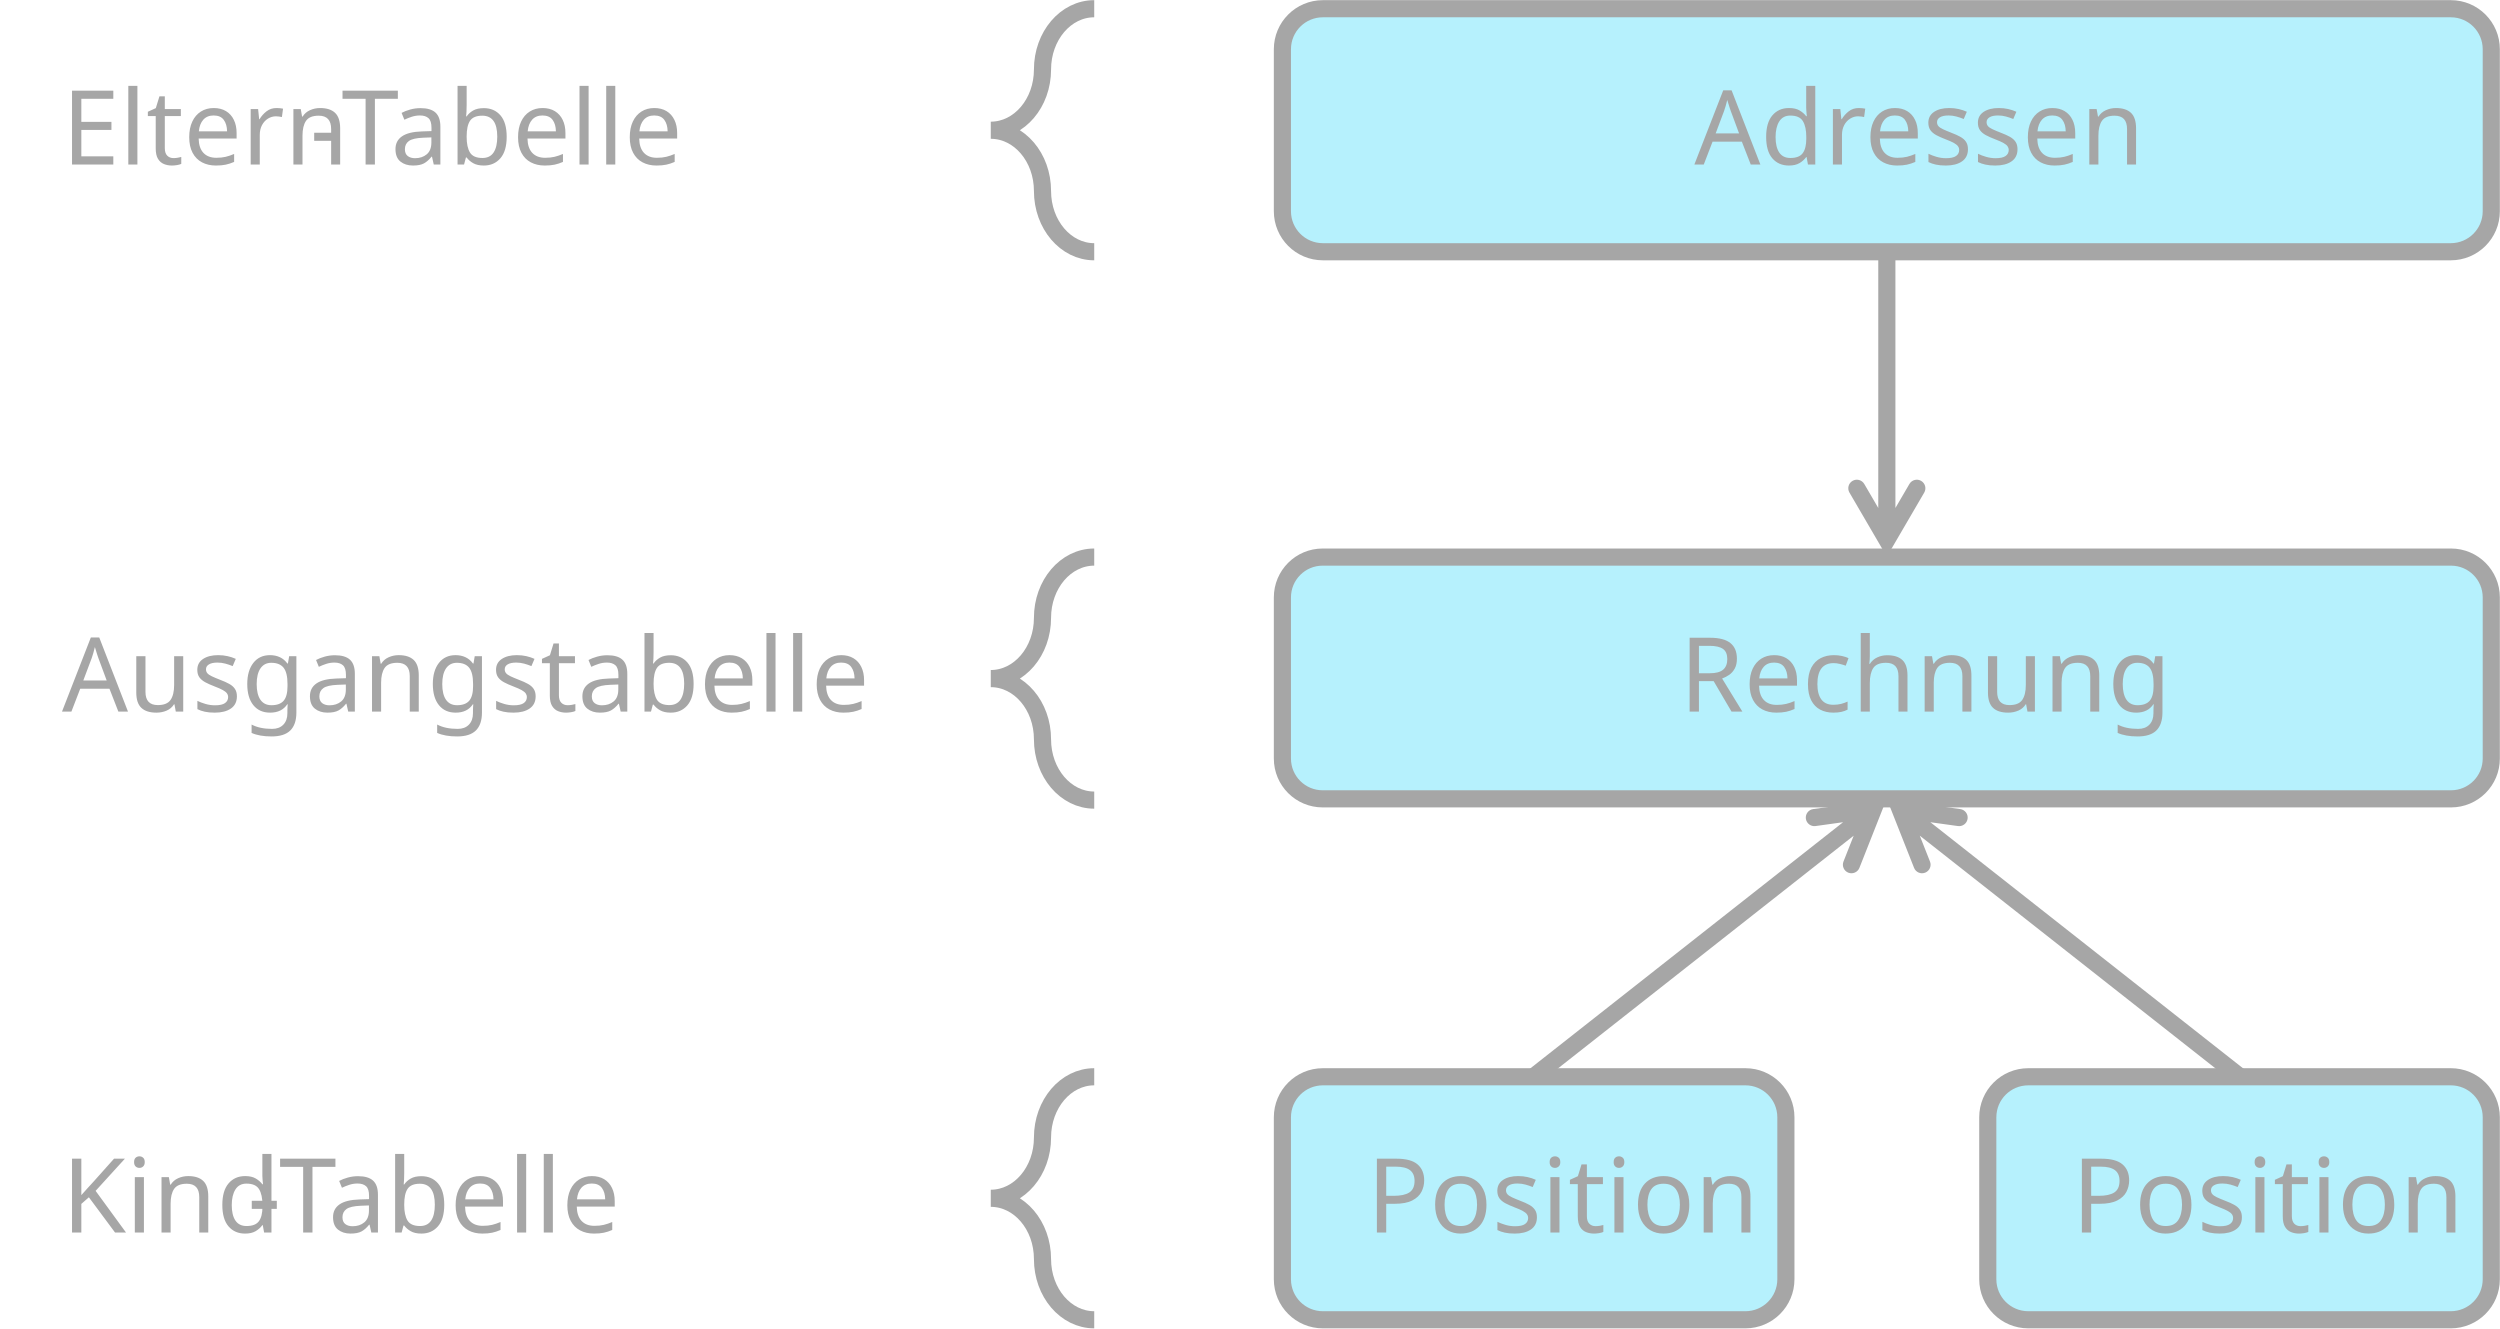
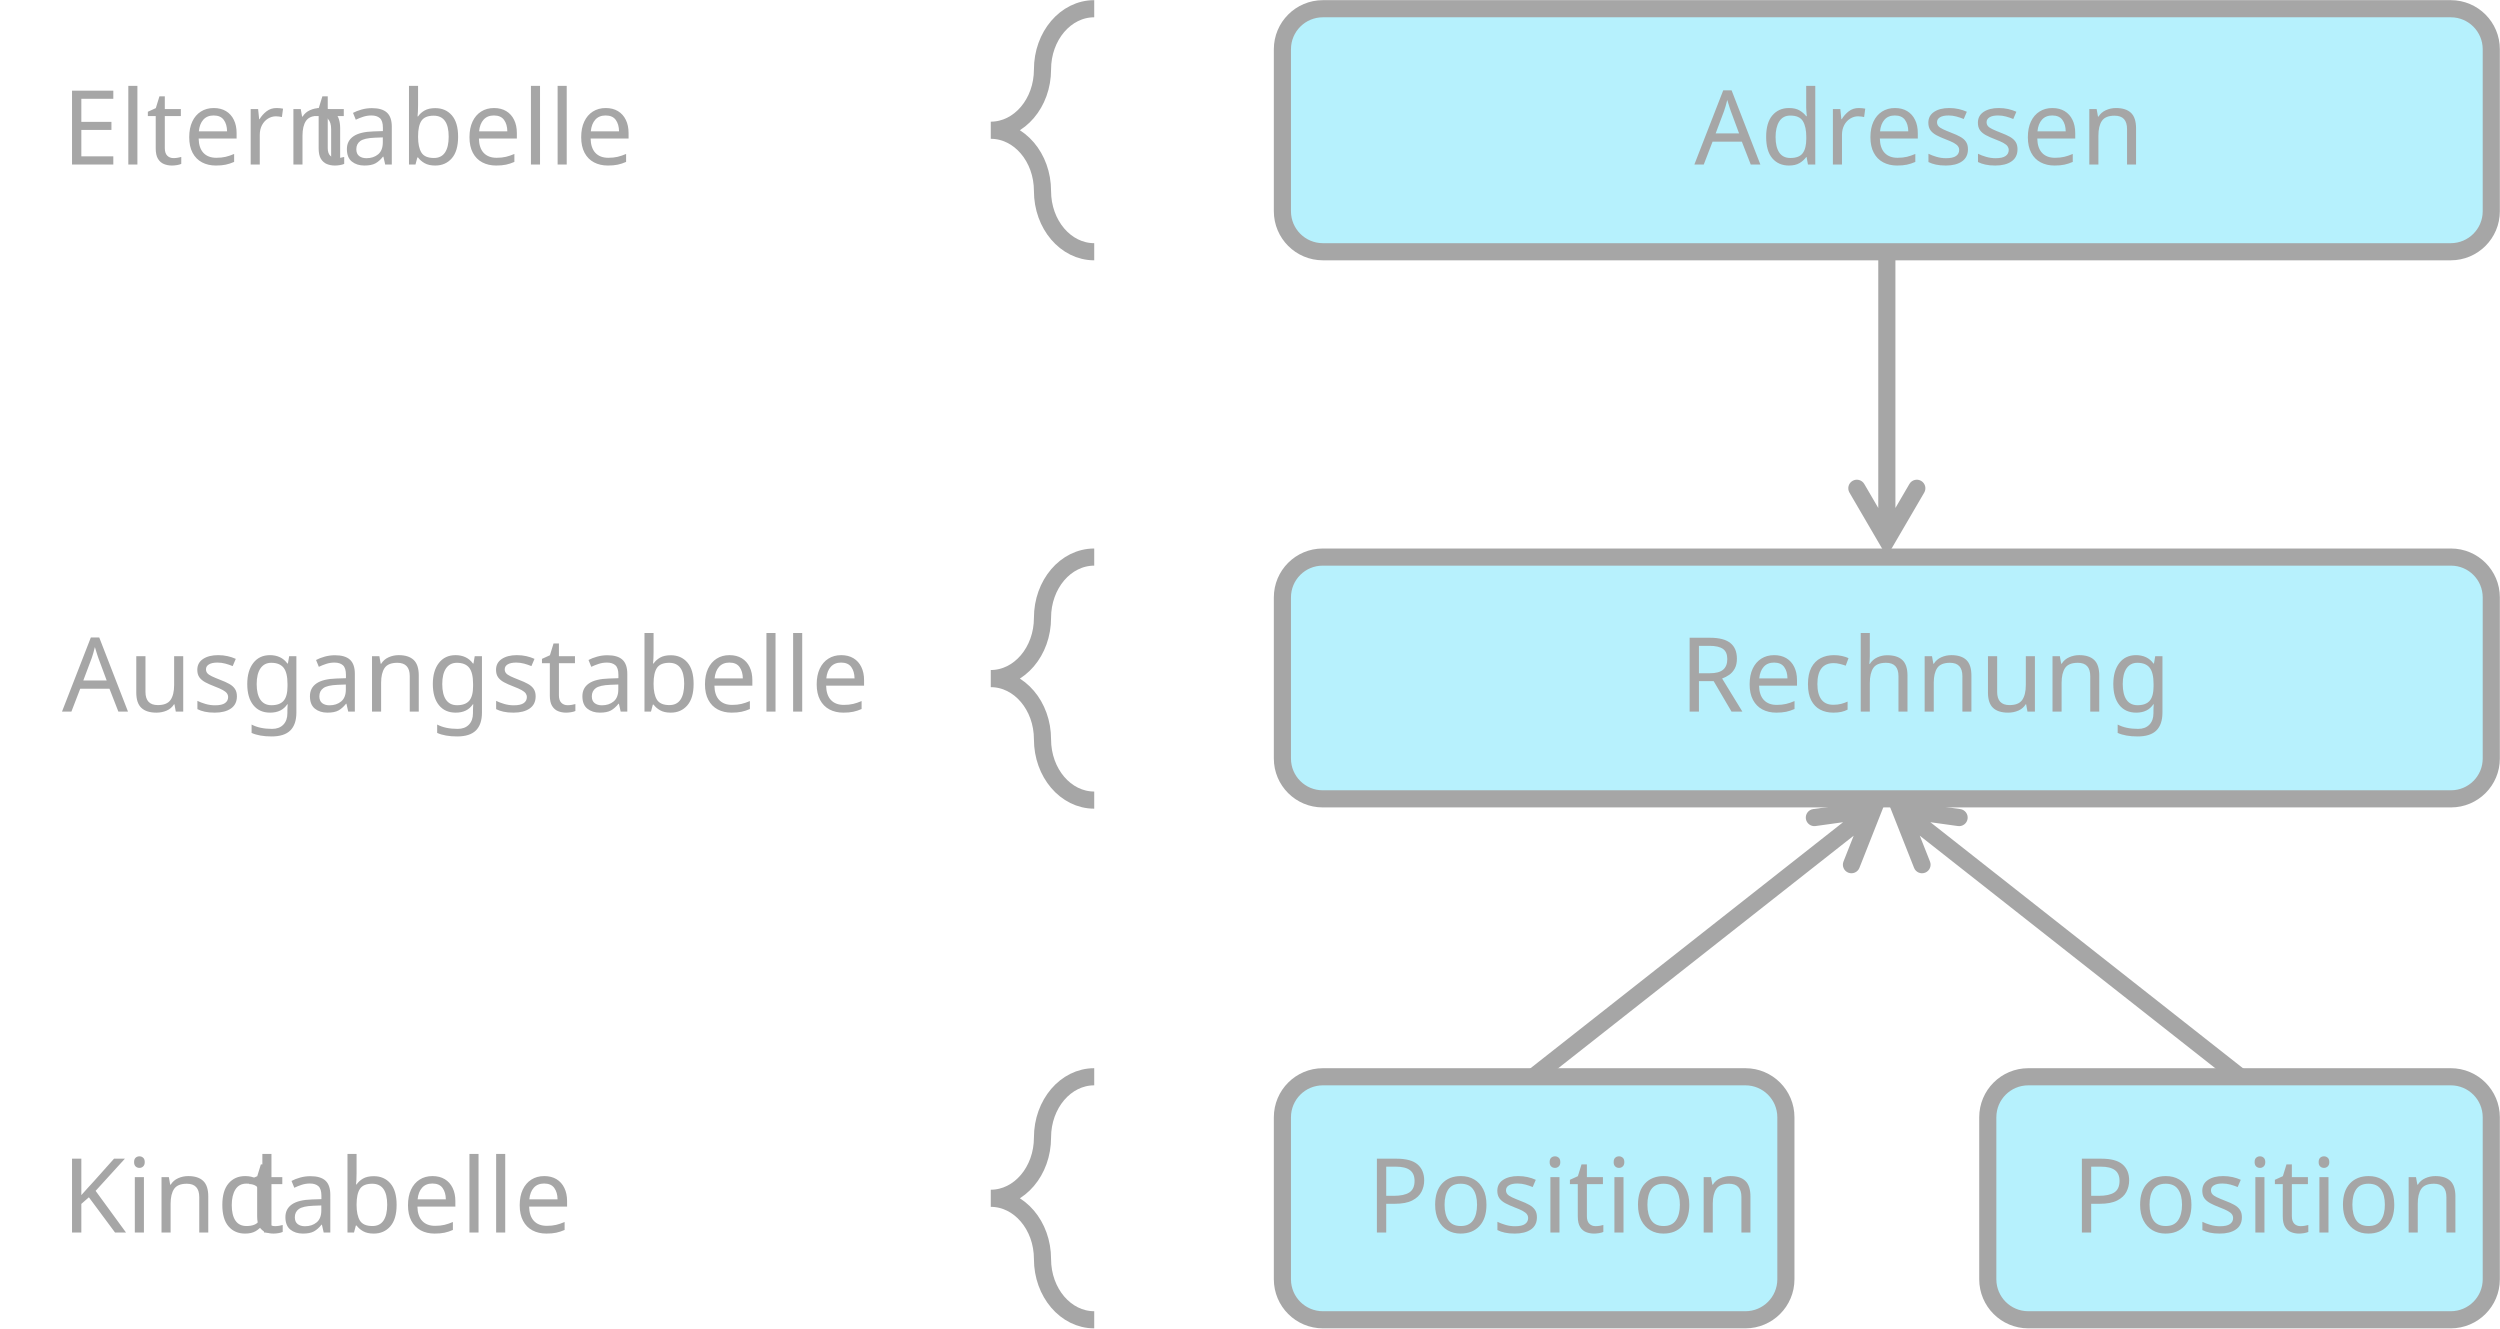
<svg xmlns="http://www.w3.org/2000/svg" width="2006" height="1066" xml:space="preserve" overflow="hidden">
  <g transform="translate(-489 -515)">
    <path d="M1518 554.501C1518 536.551 1532.55 522 1550.5 522L2455.5 522C2473.45 522 2488 536.551 2488 554.501L2488 684.499C2488 702.449 2473.45 717 2455.5 717L1550.5 717C1532.55 717 1518 702.449 1518 684.499Z" stroke="#A6A6A6" stroke-width="13.75" stroke-linejoin="round" stroke-miterlimit="10" fill="#10D1F8" fill-rule="evenodd" fill-opacity="0.302" />
    <text fill="#A6A6A6" font-family="Calibri,Calibri_MSFontService,sans-serif" font-weight="400" font-size="83" transform="matrix(1 0 0 1 1848.56 647)">Adressen</text>
-     <path d="M1518 994.334C1518 976.476 1532.48 962 1550.33 962L2455.67 962C2473.52 962 2488 976.476 2488 994.334L2488 1123.67C2488 1141.52 2473.52 1156 2455.67 1156L1550.33 1156C1532.48 1156 1518 1141.52 1518 1123.67Z" stroke="#A6A6A6" stroke-width="13.75" stroke-linejoin="round" stroke-miterlimit="10" fill="#10D1F8" fill-rule="evenodd" fill-opacity="0.302" />
+     <path d="M1518 994.335C1518 976.477 1532.48 962 1550.33 962L2455.67 962C2473.52 962 2488 976.477 2488 994.335L2488 1123.67C2488 1141.52 2473.52 1156 2455.67 1156L1550.33 1156C1532.48 1156 1518 1141.52 1518 1123.67Z" stroke="#A6A6A6" stroke-width="13.75" stroke-linejoin="round" stroke-miterlimit="10" fill="#10D1F8" fill-rule="evenodd" fill-opacity="0.298" />
    <text fill="#A6A6A6" font-family="Calibri,Calibri_MSFontService,sans-serif" font-weight="400" font-size="83" transform="matrix(1 0 0 1 1836.71 1086)">Rechnung</text>
    <path d="M2084 1411.5C2084 1393.55 2098.55 1379 2116.5 1379L2455.5 1379C2473.45 1379 2488 1393.55 2488 1411.5L2488 1541.5C2488 1559.45 2473.45 1574 2455.5 1574L2116.5 1574C2098.55 1574 2084 1559.45 2084 1541.5Z" stroke="#A6A6A6" stroke-width="13.75" stroke-linejoin="round" stroke-miterlimit="10" fill="#10D1F8" fill-rule="evenodd" fill-opacity="0.302" />
    <text fill="#A6A6A6" font-family="Calibri,Calibri_MSFontService,sans-serif" font-weight="400" font-size="83" transform="matrix(1 0 0 1 2151.45 1504)">Position</text>
    <path d="M2009.88 717 2009.88 948.042 1996.13 948.042 1996.12 717ZM2033 910.256 2003 961.686 1973 910.256C1971.09 906.976 1972.19 902.767 1975.47 900.854 1978.75 898.94 1982.96 900.048 1984.88 903.328L2008.94 944.578 1997.06 944.578 2021.12 903.328C2023.04 900.048 2027.25 898.94 2030.53 900.853 2033.81 902.767 2034.91 906.976 2033 910.256Z" fill="#A6A6A6" />
    <path d="M2281.58 1384 2009.44 1169.82 2017.95 1159.02 2290.08 1373.19ZM2024.84 1211.36 2002.97 1155.98 2061.94 1164.21C2065.7 1164.74 2068.33 1168.21 2067.8 1171.97 2067.28 1175.73 2063.8 1178.35 2060.04 1177.83L2012.75 1171.23 2020.09 1161.89 2037.63 1206.31C2039.02 1209.85 2037.29 1213.84 2033.75 1215.23 2030.22 1216.63 2026.23 1214.89 2024.84 1211.36Z" fill="#A6A6A6" />
    <text fill="#A6A6A6" font-family="Calibri,Calibri_MSFontService,sans-serif" font-weight="400" font-size="83" transform="matrix(1 0 0 1 538.747 647)">Eltern</text>
-     <text fill="#A6A6A6" font-family="Calibri,Calibri_MSFontService,sans-serif" font-weight="400" font-size="83" transform="matrix(1 0 0 1 737.801 647)">-</text>
-     <text fill="#A6A6A6" font-family="Calibri,Calibri_MSFontService,sans-serif" font-weight="400" font-size="83" transform="matrix(1 0 0 1 763.009 647)">Tabelle </text>
+     <text fill="#A6A6A6" font-family="Calibri,Calibri_MSFontService,sans-serif" font-weight="400" font-size="83" transform="matrix(1 0 0 1 737.045 647)">t</text>
+     <text fill="#A6A6A6" font-family="Calibri,Calibri_MSFontService,sans-serif" font-weight="400" font-size="83" transform="matrix(1 0 0 1 763.537 647)">abelle </text>
    <text fill="#A6A6A6" font-family="Calibri,Calibri_MSFontService,sans-serif" font-weight="400" font-size="83" transform="matrix(1 0 0 1 538.747 1086)">Ausgangstabelle</text>
    <text fill="#A6A6A6" font-family="Calibri,Calibri_MSFontService,sans-serif" font-weight="400" font-size="83" transform="matrix(1 0 0 1 538.747 1504)">Kind</text>
-     <text fill="#A6A6A6" font-family="Calibri,Calibri_MSFontService,sans-serif" font-weight="400" font-size="83" transform="matrix(1 0 0 1 687.705 1504)">-</text>
-     <text fill="#A6A6A6" font-family="Calibri,Calibri_MSFontService,sans-serif" font-weight="400" font-size="83" transform="matrix(1 0 0 1 712.913 1504)">Tabelle</text>
+     <text fill="#A6A6A6" font-family="Calibri,Calibri_MSFontService,sans-serif" font-weight="400" font-size="83" transform="matrix(1 0 0 1 687.705 1504)">t</text>
+     <text fill="#A6A6A6" font-family="Calibri,Calibri_MSFontService,sans-serif" font-weight="400" font-size="83" transform="matrix(1 0 0 1 714.197 1504)">abelle</text>
    <path d="M0 0C22.92-1.2413e-14 41.5 21.826 41.5 48.75L41.5 48.75C41.5 75.674 60.081 97.5 83 97.5 60.081 97.5 41.5 119.326 41.5 146.25L41.5 146.25C41.5 173.174 22.92 195-6.20653e-15 195" stroke="#A6A6A6" stroke-width="13.75" stroke-miterlimit="8" fill="none" fill-rule="evenodd" transform="matrix(-1 0 0 1 1367 522)" />
    <path d="M0 0C22.92-1.2413e-14 41.5 21.826 41.5 48.75L41.5 48.75C41.5 75.674 60.081 97.5 83 97.5 60.081 97.5 41.5 119.326 41.5 146.25L41.5 146.25C41.5 173.174 22.92 195-6.20653e-15 195" stroke="#A6A6A6" stroke-width="13.75" stroke-miterlimit="8" fill="none" fill-rule="evenodd" transform="matrix(-1 0 0 1 1367 962)" />
    <path d="M0 0C22.92-1.2413e-14 41.5 21.826 41.5 48.75L41.5 48.75C41.5 75.674 60.081 97.5 83 97.5 60.081 97.5 41.5 119.326 41.5 146.25L41.5 146.25C41.5 173.174 22.92 195-6.20653e-15 195" stroke="#A6A6A6" stroke-width="13.75" stroke-miterlimit="8" fill="none" fill-rule="evenodd" transform="matrix(-1 0 0 1 1367 1379)" />
    <path d="M1518 1411.5C1518 1393.55 1532.55 1379 1550.5 1379L1889.5 1379C1907.45 1379 1922 1393.55 1922 1411.5L1922 1541.5C1922 1559.45 1907.45 1574 1889.5 1574L1550.5 1574C1532.55 1574 1518 1559.45 1518 1541.5Z" stroke="#A6A6A6" stroke-width="13.75" stroke-linejoin="round" stroke-miterlimit="10" fill="#10D1F8" fill-rule="evenodd" fill-opacity="0.302" />
    <text fill="#A6A6A6" font-family="Calibri,Calibri_MSFontService,sans-serif" font-weight="400" font-size="83" transform="matrix(1 0 0 1 1585.78 1504)">Position</text>
    <path d="M4.252-5.403 276.388 208.772 267.884 219.577-4.252 5.403ZM260.997 167.23 282.858 222.613 223.888 214.381C220.128 213.856 217.505 210.382 218.03 206.622 218.555 202.861 222.029 200.238 225.789 200.763L273.086 207.366 265.741 216.699 248.207 172.279C246.813 168.747 248.546 164.754 252.078 163.36 255.609 161.966 259.603 163.699 260.997 167.23Z" fill="#A6A6A6" transform="matrix(1 0 0 -1 1720 1378.59)" />
  </g>
</svg>
